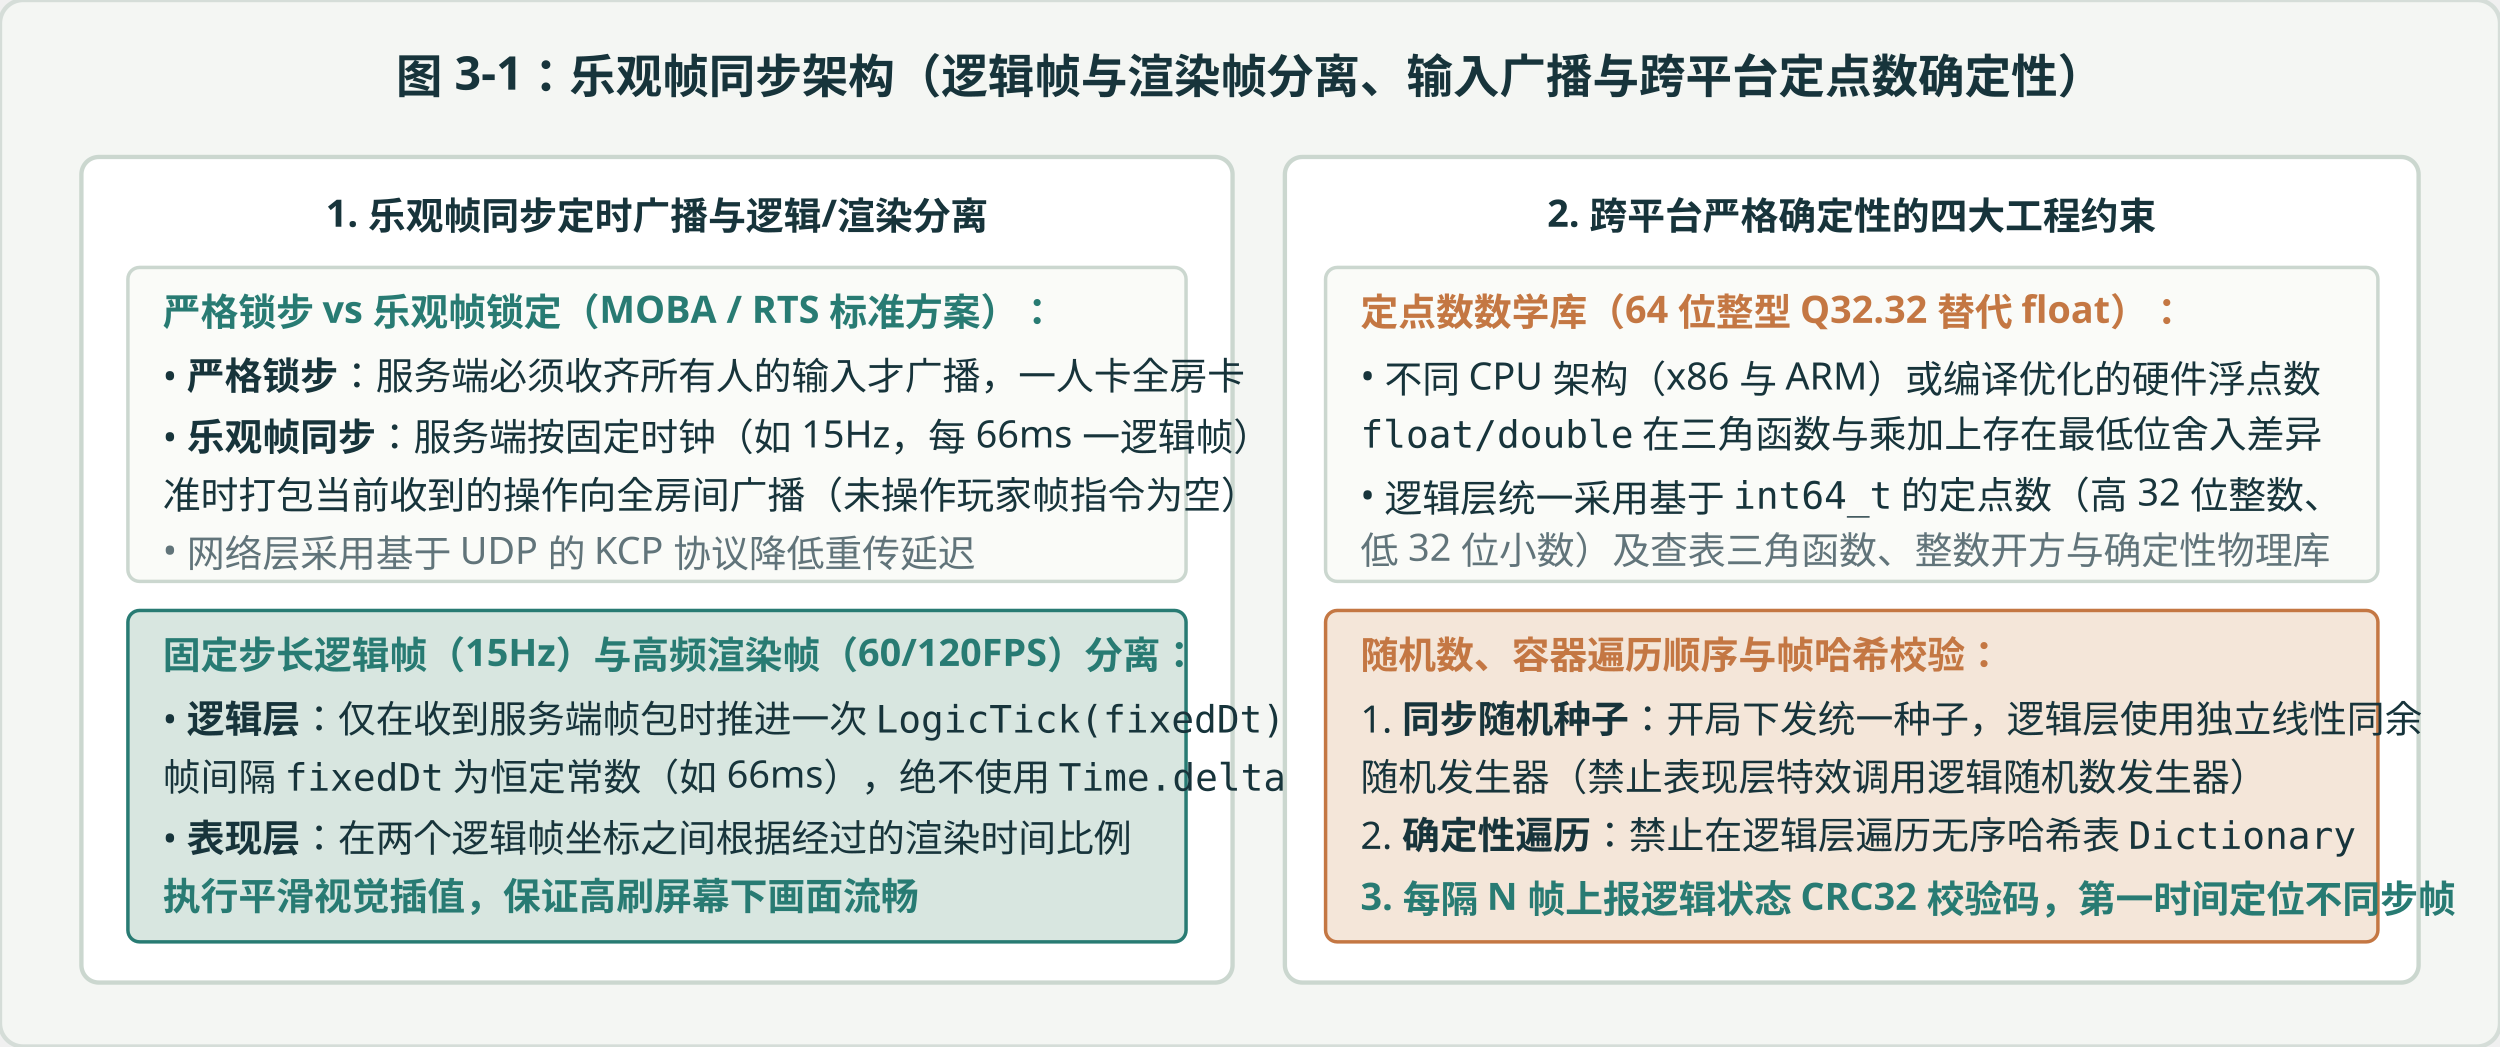
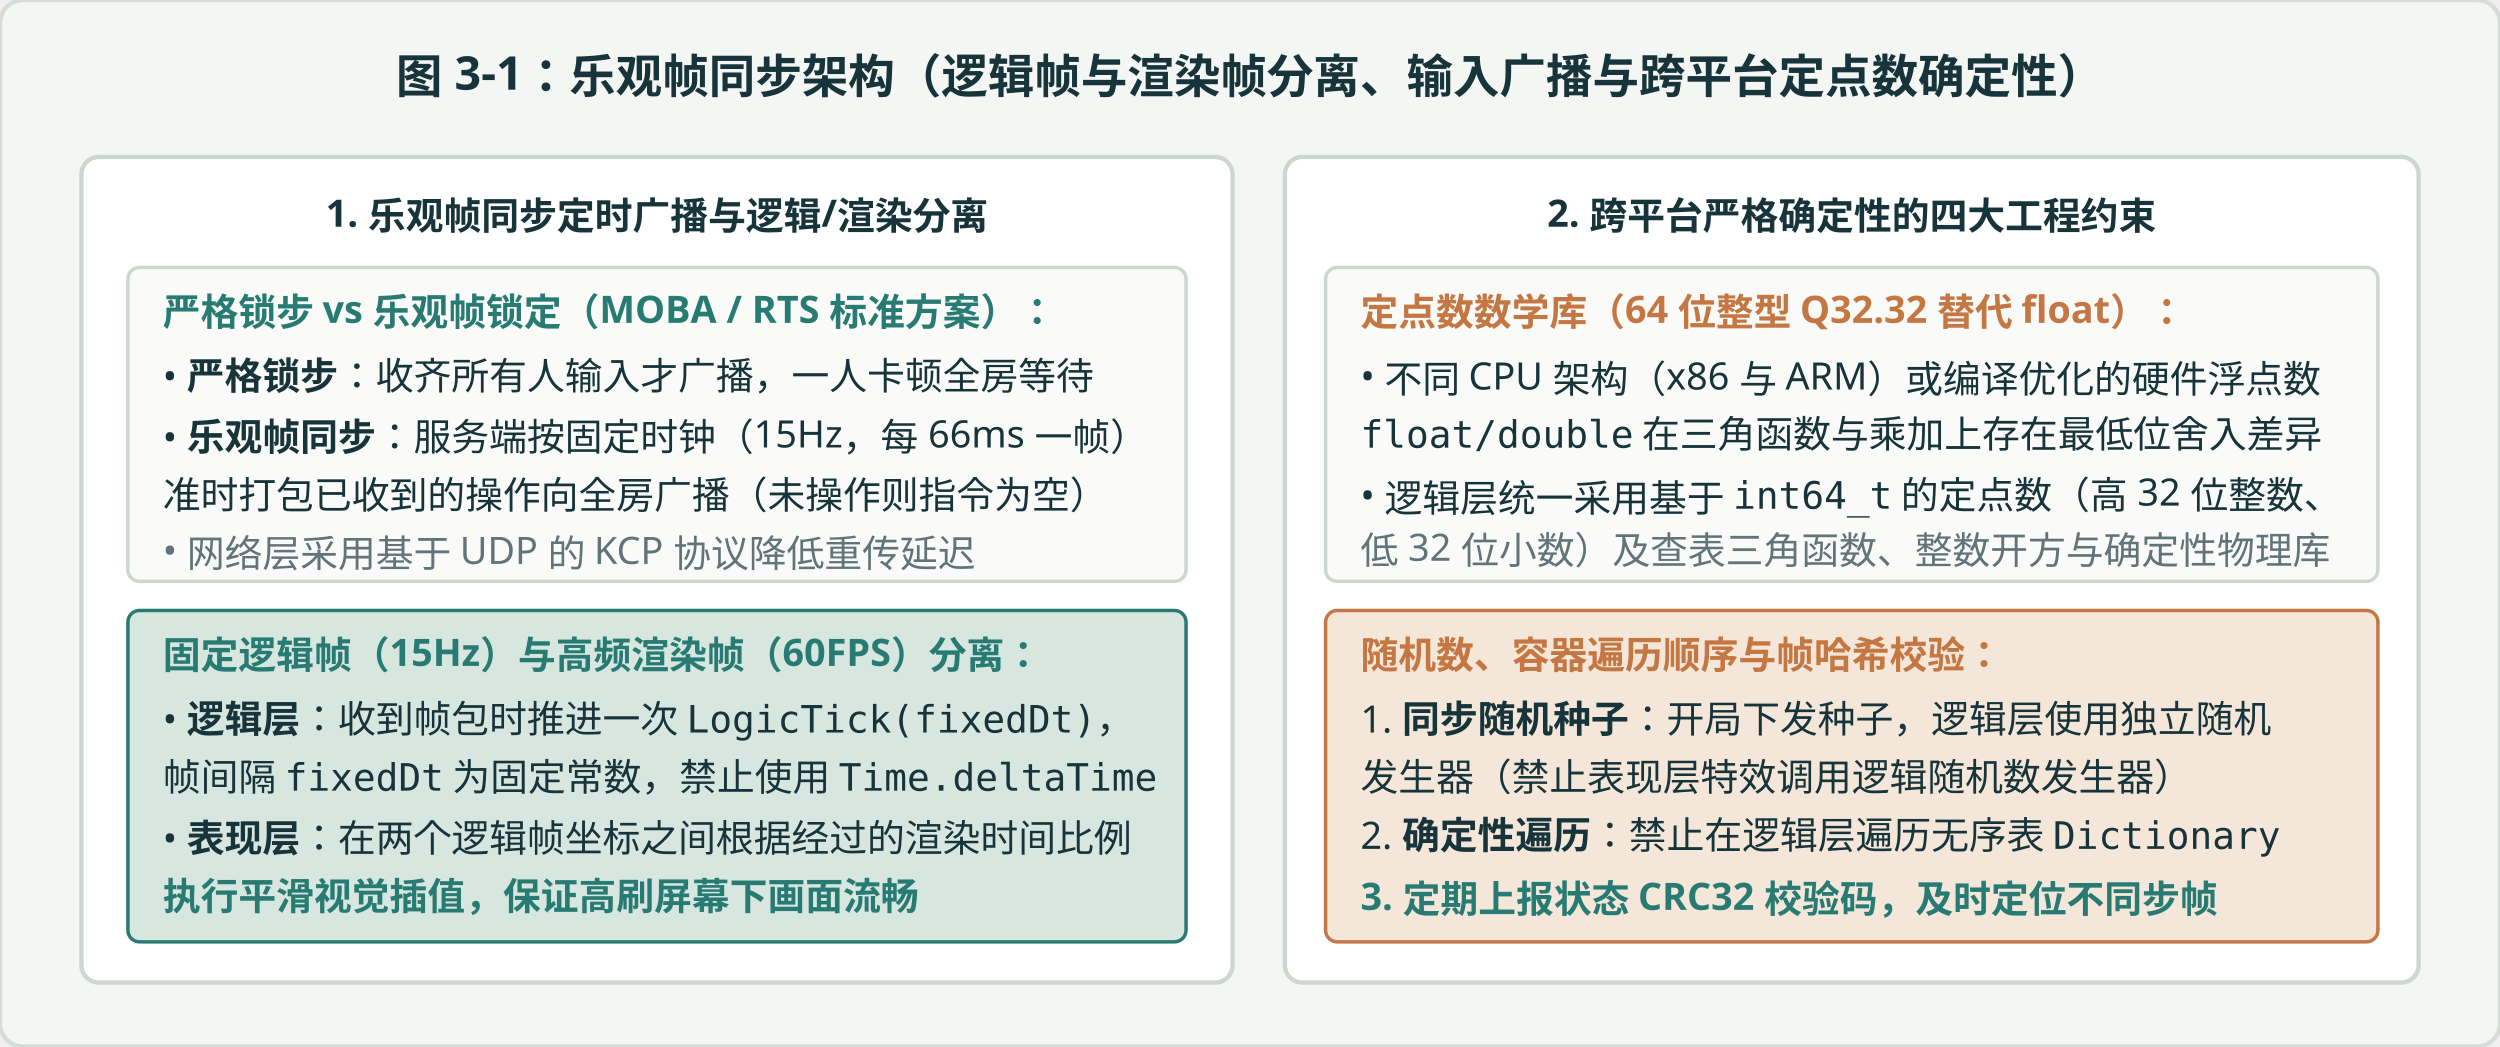
<svg xmlns="http://www.w3.org/2000/svg" viewBox="0 0 860 360" font-family="'Microsoft YaHei', 'Noto Sans SC', sans-serif">
  <rect width="860" height="360" rx="8" fill="#F4F6F3" stroke="#D5DDD8" stroke-width="1.5" />
  <text x="430" y="32" text-anchor="middle" font-size="16" font-weight="700" fill="#17343B">图 3-1：乐观帧同步架构（逻辑帧与渲染帧分离、输入广播与跨平台定点数确定性）</text>
  <rect x="28" y="54" width="396" height="284" rx="6" fill="#FFFFFF" stroke="#CBD7CF" stroke-width="1.5" />
  <text x="226" y="78" text-anchor="middle" font-size="13" font-weight="700" fill="#17343B">1. 乐观帧同步定时广播与逻辑/渲染分离</text>
  <g font-size="13">
    <rect x="44" y="92" width="364" height="108" rx="4" fill="#FAFBF8" stroke="#CBD7CF" stroke-width="1.2" />
    <text x="56" y="112" fill="#287B73" font-weight="700">严格锁步 vs 乐观帧锁定（MOBA / RTS 标准方案）：</text>
-     <text x="56" y="134" fill="#17343B">• <tspan font-weight="700">严格锁步</tspan>：服务端必须收齐所有人的输入才广播，一人卡全房卡</text>
-     <text x="56" y="155" fill="#17343B">• <tspan font-weight="700">乐观帧同步</tspan>：服务端按固定时钟（如 15Hz，每 66ms 一逻辑帧）</text>
-     <text x="56" y="175" fill="#17343B">  准时打包当前收到的操作向全房间广播（未操作玩家帧指令为空）</text>
+     <text x="56" y="134" fill="#17343B">• <tspan font-weight="700">严格锁步</tspan>：收齐所有人输入才广播，一人卡顿全房等待</text>
+     <text x="56" y="155" fill="#17343B">• <tspan font-weight="700">乐观帧同步</tspan>：服务端按固定时钟（15Hz，每 66ms 一帧）</text>
+     <text x="56" y="175" fill="#17343B">  准时打包已收到的操作向全房广播（未操作则指令为空）</text>
    <text x="56" y="194" fill="#61747A">• 网络层采用基于 UDP 的 KCP 协议降低重传延迟</text>
    <rect x="44" y="210" width="364" height="114" rx="4" fill="#D8E6E0" stroke="#287B73" stroke-width="1.2" />
-     <text x="56" y="230" fill="#287B73" font-weight="700">固定步长逻辑帧（15Hz）与高频渲染帧（60/120FPS）分离：</text>
-     <text x="56" y="252" fill="#17343B">• <tspan font-weight="700">逻辑层</tspan>：仅在收到服务端帧包时推进一次 <tspan font-family="Consolas, monospace">LogicTick(fixedDt)</tspan>，</text>
-     <text x="56" y="272" fill="#17343B">  帧间隔 <tspan font-family="Consolas, monospace">fixedDt</tspan> 为恒定常数（如 66ms），绝不使用 <tspan font-family="Consolas, monospace">Time.deltaTime</tspan>
+     <text x="56" y="230" fill="#287B73" font-weight="700">固定逻辑帧（15Hz）与高频渲染帧（60FPS）分离：</text>
+     <text x="56" y="252" fill="#17343B">• <tspan font-weight="700">逻辑层</tspan>：收到帧包时推进一次 <tspan font-family="Consolas, monospace">LogicTick(fixedDt)</tspan>，</text>
+     <text x="56" y="272" fill="#17343B">  帧间隔 <tspan font-family="Consolas, monospace">fixedDt</tspan> 为固定常数，禁止使用 <tspan font-family="Consolas, monospace">Time.deltaTime</tspan>
    </text>
    <text x="56" y="293" fill="#17343B">• <tspan font-weight="700">表现层</tspan>：在两个逻辑帧坐标之间根据经过的渲染时间比例</text>
    <text x="56" y="313" fill="#287B73" font-weight="700">  执行平滑视觉插值，保证高刷屏幕下画面流畅</text>
  </g>
  <rect x="442" y="54" width="390" height="284" rx="6" fill="#FFFFFF" stroke="#CBD7CF" stroke-width="1.5" />
  <text x="637" y="78" text-anchor="middle" font-size="13" font-weight="700" fill="#17343B">2. 跨平台严格确定性的四大工程约束</text>
  <g font-size="13">
    <rect x="456" y="92" width="362" height="108" rx="4" fill="#FAFBF8" stroke="#CBD7CF" stroke-width="1.2" />
    <text x="468" y="112" fill="#C47743" font-weight="700">定点数数学库（64 位整型 Q32.32 替代 float）：</text>
    <text x="468" y="134" fill="#17343B">• 不同 CPU 架构（x86 与 ARM）或编译优化的硬件浮点数</text>
    <text x="468" y="154" fill="#17343B">
      <tspan font-family="Consolas, monospace">float/double</tspan> 在三角函数与乘加上存在最低位舍入差异</text>
    <text x="468" y="175" fill="#17343B">• 逻辑层统一采用基于 <tspan font-family="Consolas, monospace">int64_t</tspan> 的定点数（高 32 位整数、</text>
    <text x="468" y="194" fill="#61747A">  低 32 位小数）及查表三角函数、整数开方与确定性物理库</text>
    <rect x="456" y="210" width="362" height="114" rx="4" fill="#F4E6D9" stroke="#C47743" stroke-width="1.2" />
    <text x="468" y="230" fill="#C47743" font-weight="700">随机数、容器遍历顺序与帧哈希校验：</text>
-     <text x="468" y="252" fill="#17343B">1. <tspan font-weight="700">同步随机种子</tspan>：开局下发统一种子，逻辑层使用独立线性同余</text>
-     <text x="468" y="272" fill="#17343B">   随机发生器（禁止表现层特效调用逻辑随机数发生器）</text>
-     <text x="468" y="292" fill="#17343B">2. <tspan font-weight="700">确定性遍历</tspan>：禁止在逻辑层遍历无序哈希表 <tspan font-family="Consolas, monospace">Dictionary</tspan>
+     <text x="468" y="252" fill="#17343B">1. <tspan font-weight="700">同步随机种子</tspan>：开局下发种子，逻辑层使用独立随机</text>
+     <text x="468" y="272" fill="#17343B">   发生器（禁止表现层特效调用逻辑随机数发生器）</text>
+     <text x="468" y="292" fill="#17343B">2. <tspan font-weight="700">确定性遍历</tspan>：禁止在逻辑层遍历无序表 <tspan font-family="Consolas, monospace">Dictionary</tspan>
    </text>
-     <text x="468" y="313" fill="#287B73" font-weight="700">3. 每隔 N 帧上报逻辑状态 CRC32 校验码，第一时间定位不同步帧</text>
+     <text x="468" y="313" fill="#287B73" font-weight="700">3. 定期上报状态 CRC32 校验码，及时定位不同步帧</text>
  </g>
</svg>
